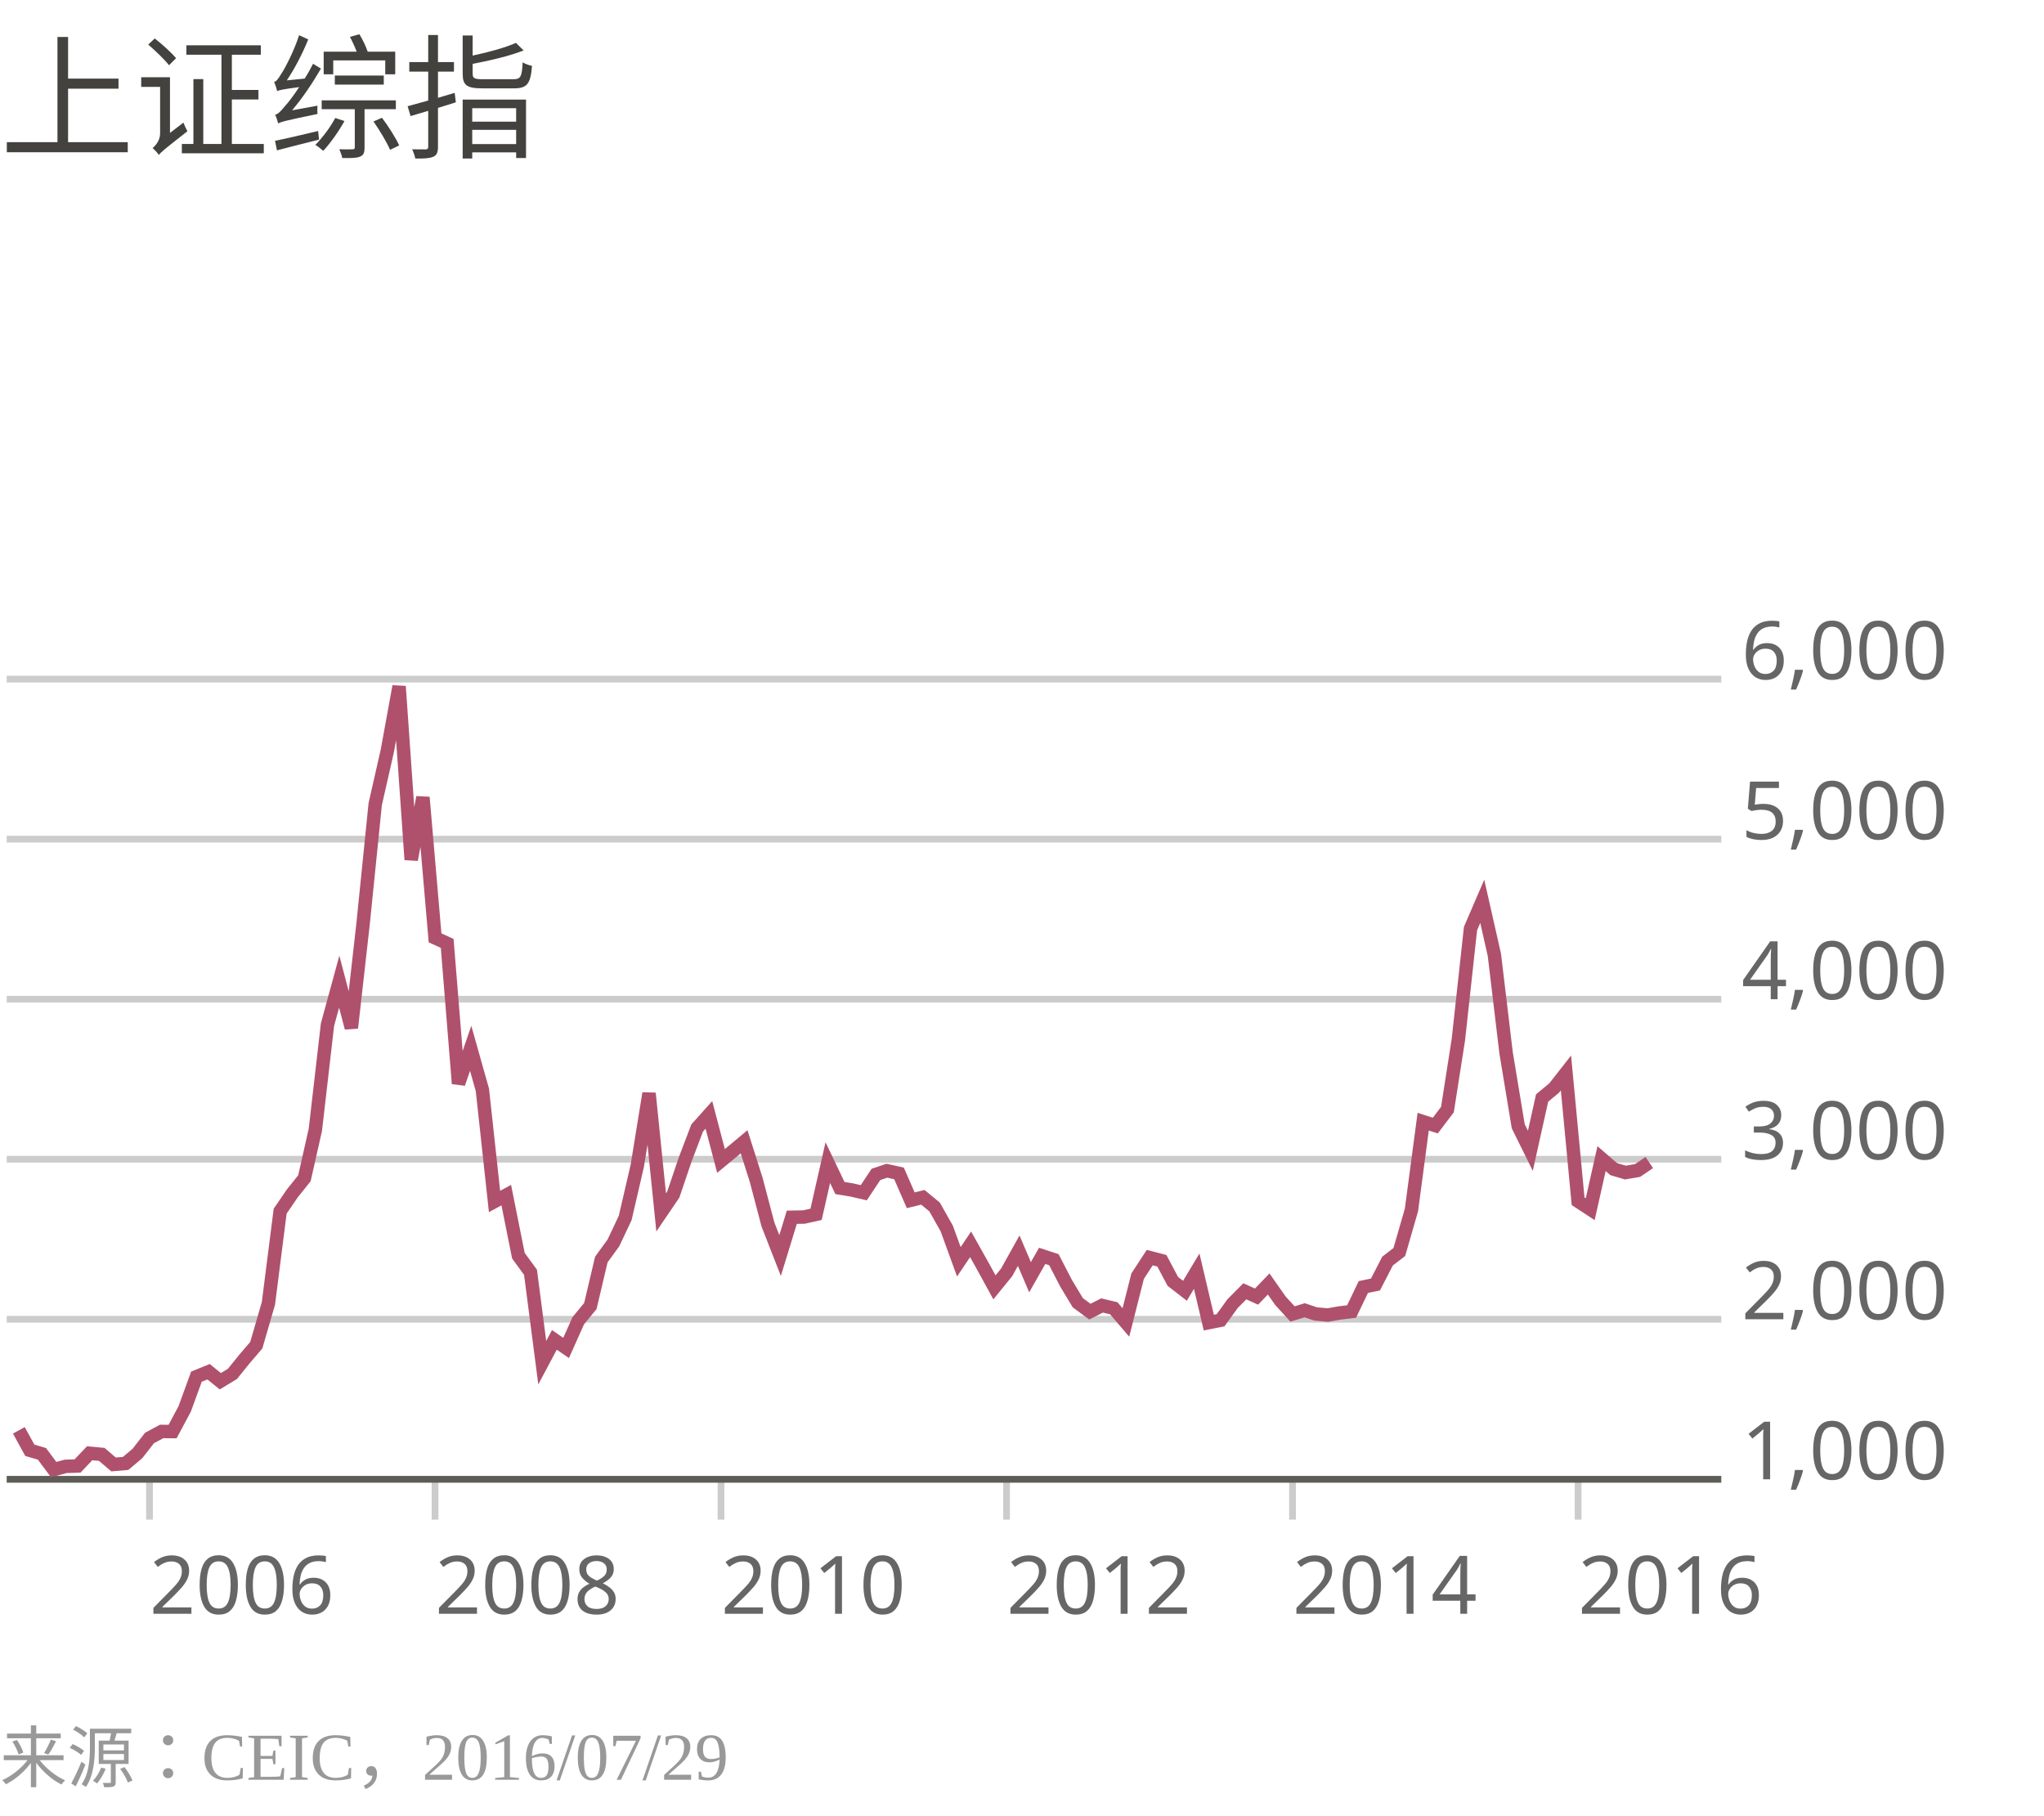
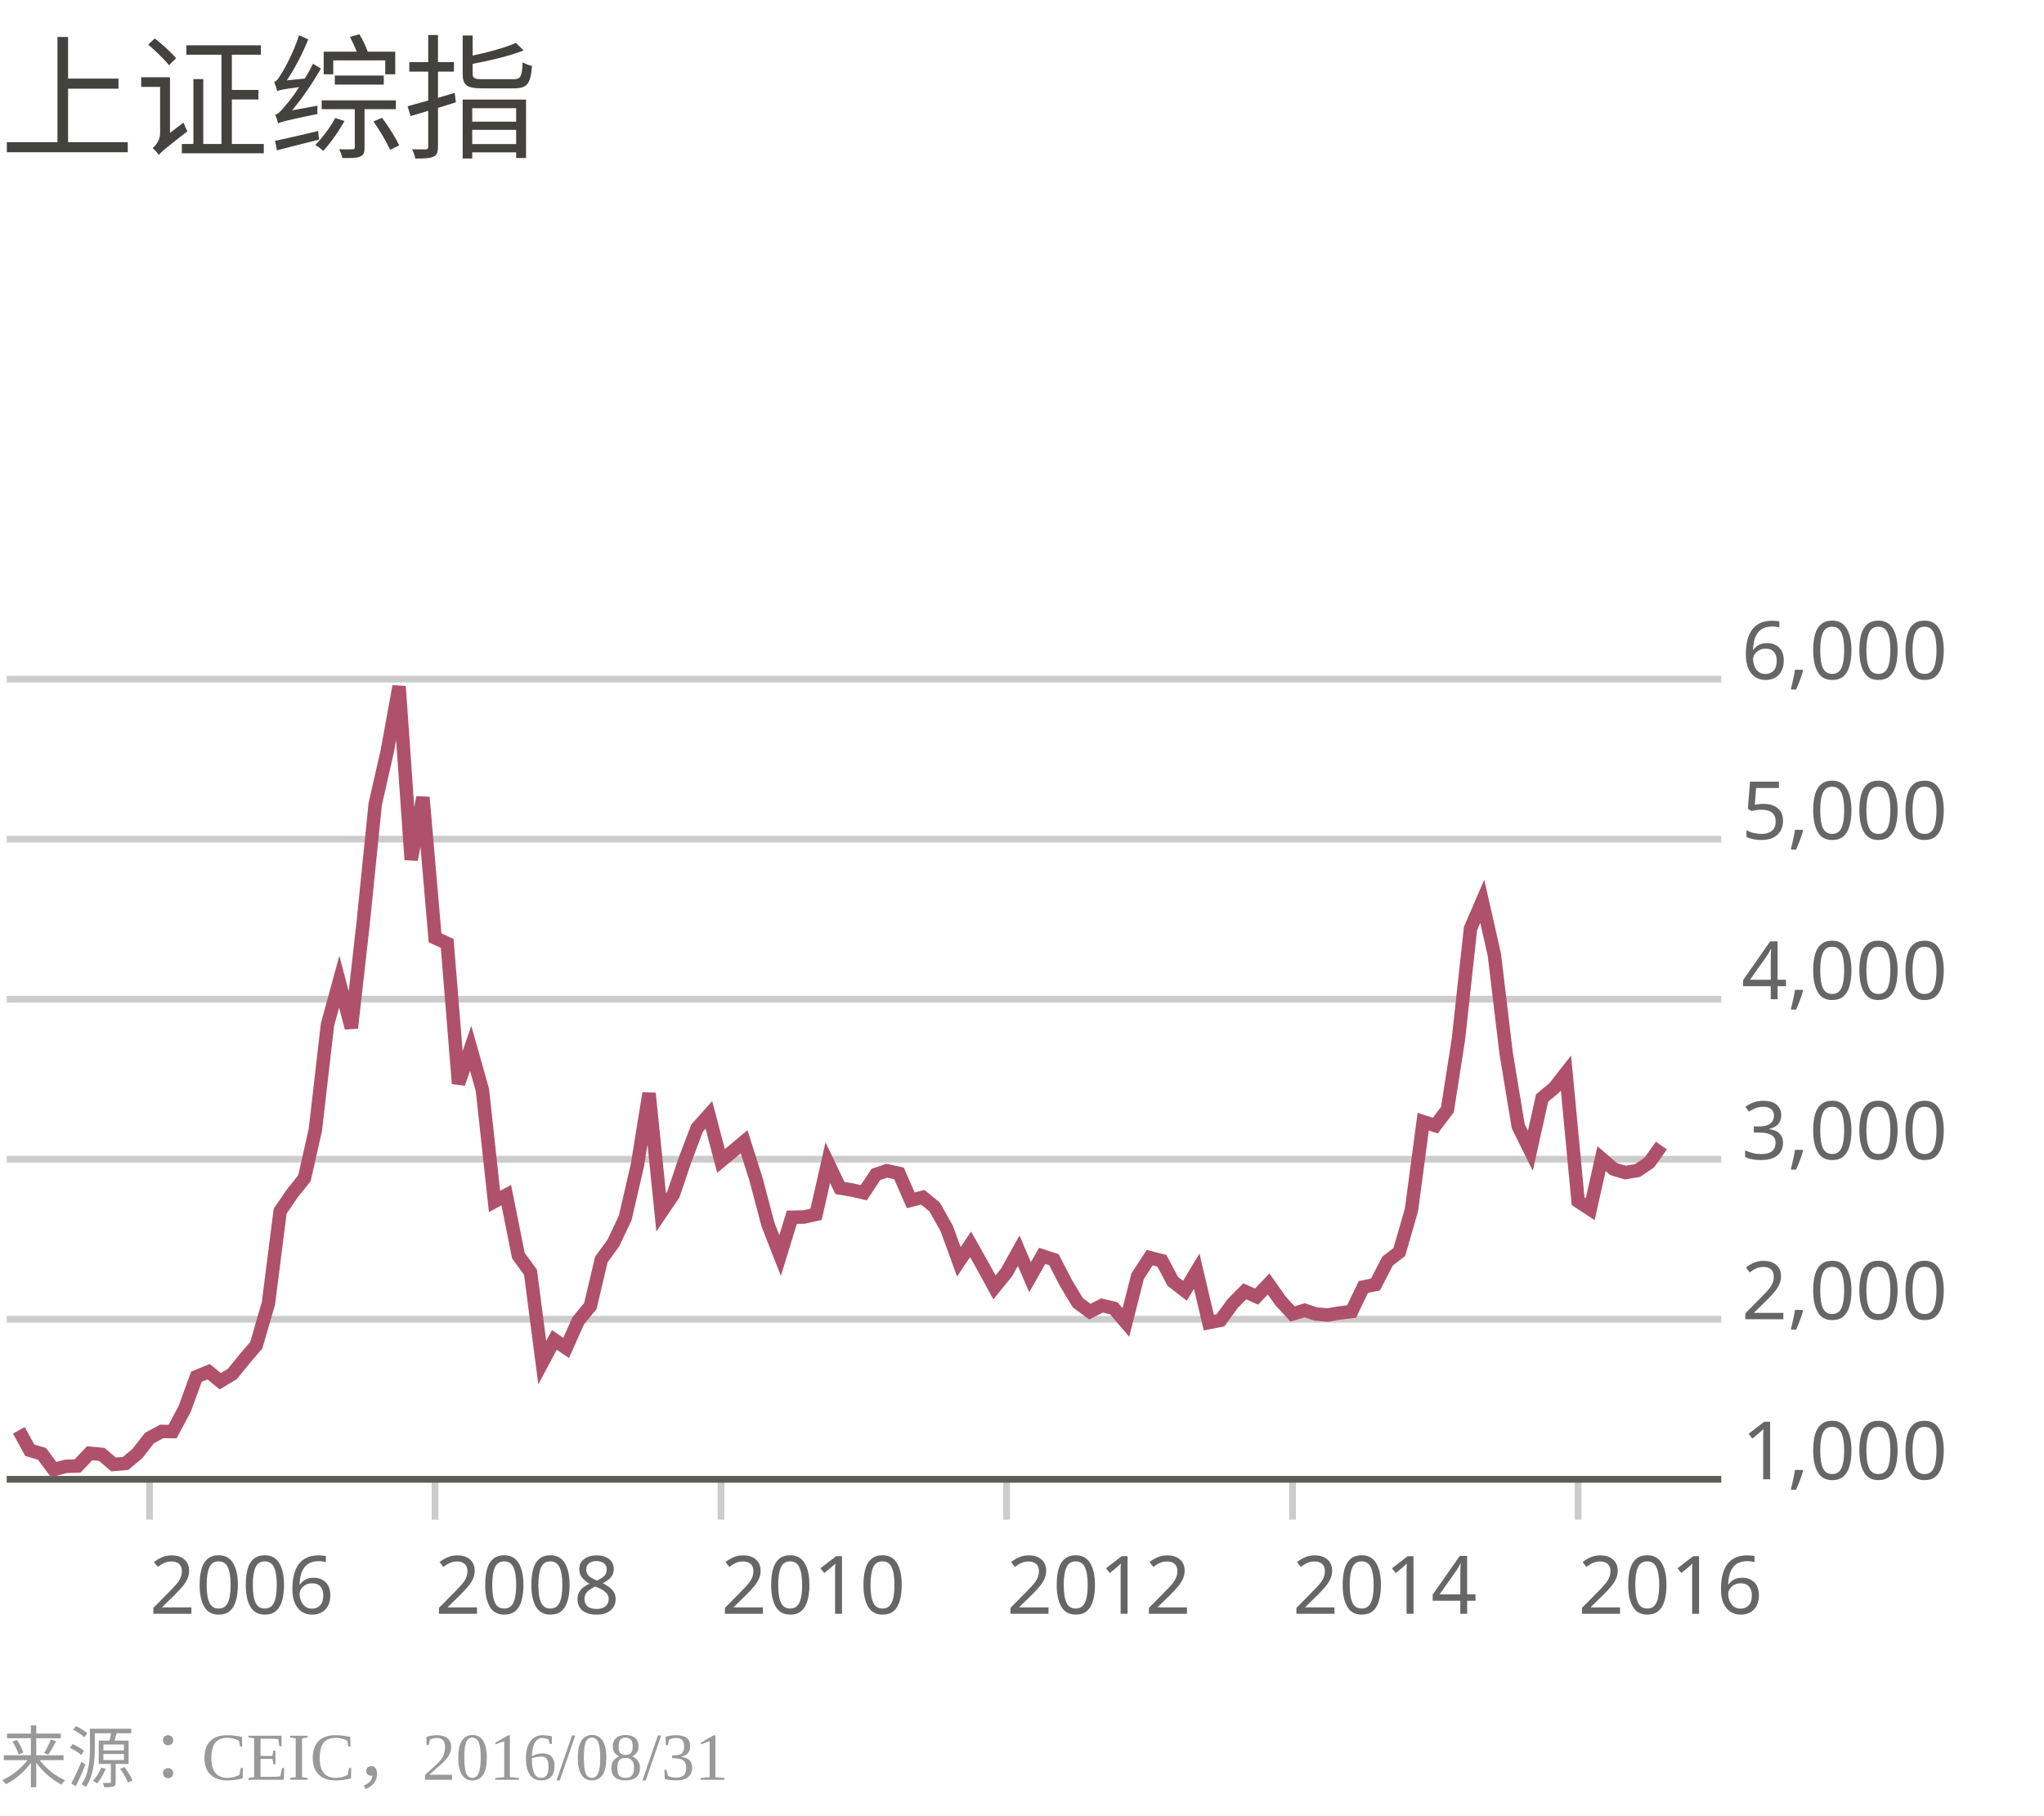
<svg xmlns="http://www.w3.org/2000/svg" viewBox="0 0 304 270">
  <text class="chart-title" fill="#43423e" font-size="20" y="22">上证综指</text>
  <text class="chart-subtitle" fill="#43423e" font-size="15" y="42" />
-   <text class="chart-source" font-size="10" fill-opacity="0.4" y="265">来源：CEIC，2016/07/29</text>
+   <text class="chart-source" font-size="10" fill-opacity="0.4" y="265">来源：CEIC，2016/08/31</text>
  <g transform="translate(1,100)">
    <g transform="translate(0,120)" class="x axis">
      <g class="tick" style="" transform="translate(21.23546,0)">
        <line y2="6" x2="0" fill="none" stroke="#000" stroke-opacity="0.2" />
        <text dy="0" style="" y="20" x="0" font-family="MetricWeb,sans-serif" fill-opacity="0.6" font-size="12" text-anchor="start">2006</text>
      </g>
      <g class="tick" style="" transform="translate(63.70637,0)">
        <line y2="6" x2="0" fill="none" stroke="#000" stroke-opacity="0.2" />
        <text dy="0" style="" y="20" x="0" font-family="MetricWeb,sans-serif" fill-opacity="0.6" font-size="12" text-anchor="start">2008</text>
      </g>
      <g class="tick" style="" transform="translate(106.2355,0)">
        <line y2="6" x2="0" fill="none" stroke="#000" stroke-opacity="0.2" />
        <text dy="0" style="" y="20" x="0" font-family="MetricWeb,sans-serif" fill-opacity="0.6" font-size="12" text-anchor="start">2010</text>
      </g>
      <g class="tick" style="" transform="translate(148.7064,0)">
        <line y2="6" x2="0" fill="none" stroke="#000" stroke-opacity="0.2" />
        <text dy="0" style="" y="20" x="0" font-family="MetricWeb,sans-serif" fill-opacity="0.6" font-size="12" text-anchor="start">2012</text>
      </g>
      <g class="tick" style="" transform="translate(191.2355,0)">
        <line y2="6" x2="0" fill="none" stroke="#000" stroke-opacity="0.2" />
        <text dy="0" style="" y="20" x="0" font-family="MetricWeb,sans-serif" fill-opacity="0.6" font-size="12" text-anchor="start">2014</text>
      </g>
      <g class="tick" style="" transform="translate(233.7064,0)">
        <line y2="6" x2="0" fill="none" stroke="#000" stroke-opacity="0.2" />
        <text dy="0" style="" y="20" x="0" font-family="MetricWeb,sans-serif" fill-opacity="0.6" font-size="12" text-anchor="start">2016</text>
      </g>
      <path class="domain" d="M0,0V0H255V0" fill="none" stroke="#74736c" />
    </g>
    <g transform="translate(255,0)" class="y axis">
      <g class="tick" style="" transform="translate(0,120)">
        <line x2="-255" y2="0" fill="none" stroke="#000" stroke-opacity="0.2" />
        <text dy="0" style="text-anchor: start;" x="3" y="0" font-family="MetricWeb,sans-serif" fill-opacity="0.6" font-size="12">1,000</text>
      </g>
      <g class="tick" style="" transform="translate(0,96.2)">
        <line x2="-255" y2="0" fill="none" stroke="#000" stroke-opacity="0.2" />
        <text dy="0" style="text-anchor: start;" x="3" y="0" font-family="MetricWeb,sans-serif" fill-opacity="0.6" font-size="12">2,000</text>
      </g>
      <g class="tick" style="" transform="translate(0,72.4)">
        <line x2="-255" y2="0" fill="none" stroke="#000" stroke-opacity="0.2" />
        <text dy="0" style="text-anchor: start;" x="3" y="0" font-family="MetricWeb,sans-serif" fill-opacity="0.6" font-size="12">3,000</text>
      </g>
      <g class="tick" style="" transform="translate(0,48.6)">
        <line x2="-255" y2="0" fill="none" stroke="#000" stroke-opacity="0.2" />
        <text dy="0" style="text-anchor: start;" x="3" y="0" font-family="MetricWeb,sans-serif" fill-opacity="0.6" font-size="12">4,000</text>
      </g>
      <g class="tick" style="" transform="translate(0,24.8)">
        <line x2="-255" y2="0" fill="none" stroke="#000" stroke-opacity="0.2" />
        <text dy="0" style="text-anchor: start;" x="3" y="0" font-family="MetricWeb,sans-serif" fill-opacity="0.6" font-size="12">5,000</text>
      </g>
      <g class="tick" style="" transform="translate(0,1)">
        <line x2="-255" y2="0" fill="none" stroke="#000" stroke-opacity="0.2" />
        <text dy="0" style="text-anchor: start;" x="3" y="0" font-family="MetricWeb,sans-serif" fill-opacity="0.6" font-size="12">6,000</text>
      </g>
      <path class="domain" d="M-255,1H0V120H-255" fill="none" stroke="#000" stroke-opacity="0" />
    </g>
    <g>
-       <path d="M1.804,112.717L3.433,115.686L5.236,116.212L6.982,118.554L8.785,118.074L10.53,118.024L12.334,116.125L14.138,116.296L15.883,117.791L17.687,117.638L19.432,116.167L21.235,113.858L23.039,112.883L24.668,112.9L26.472,109.523L28.217,104.737L30.021,104.001L31.766,105.417L33.569,104.324L35.373,102.092L37.118,100.056L38.922,93.837L40.667,80.124L42.471,77.485L44.274,75.231L45.903,68.021L47.707,52.378L49.452,45.99L51.256,52.867L53.001,37.389L54.805,19.592L56.608,11.655L58.354,2.076L60.157,27.852L61.903,18.575L63.706,39.475L65.51,40.305L67.197,61.15L69.001,55.904L70.746,62.086L72.55,78.681L74.295,77.738L76.099,86.743L77.902,89.208L79.648,102.655L81.451,99.266L83.196,100.465L85,96.422L86.804,94.228L88.433,87.318L90.236,84.834L91.982,81.136L93.785,73.367L95.53,62.593L97.334,80.308L99.138,77.65L100.883,72.499L102.687,67.752L104.432,65.804L106.235,72.655L108.039,71.164L109.668,69.803L111.472,75.479L113.217,82.107L115.021,86.719L116.766,81.028L118.569,80.997L120.373,80.595L122.118,72.904L123.922,76.68L125.667,76.968L127.471,77.382L129.274,74.66L130.903,74.111L132.707,74.506L134.452,78.505L136.256,78.062L138.001,79.499L139.805,82.697L141.608,87.651L143.354,85.056L145.157,88.265L146.903,91.454L148.706,89.236L150.51,86.002L152.197,89.946L154.001,86.768L155.746,87.341L157.55,90.835L159.295,93.734L161.099,95.069L162.902,94.149L164.648,94.561L166.451,96.673L168.196,89.795L170,87.027L171.804,87.499L173.433,90.568L175.236,91.966L176.982,89.046L178.785,96.695L180.53,96.348L182.334,93.859L184.138,92.043L185.883,92.83L187.687,90.952L189.432,93.44L191.235,95.413L193.039,94.86L194.668,95.407L196.472,95.573L198.217,95.267L200.021,95.05L201.766,91.403L203.569,91.031L205.373,87.54L207.118,86.2L208.922,79.948L210.667,66.815L212.471,67.393L214.274,65.015L215.903,54.6L217.707,38.089L219.452,34.041L221.256,42.002L223.001,56.603L224.805,67.497L226.608,71.144L228.354,63.295L230.157,61.799L231.903,59.568L233.706,78.645L235.51,79.826L237.197,72.307L239.001,73.868L240.746,74.384L242.55,74.075L244.295,72.892" stroke-width="2" fill="none" stroke="#af516c" />
+       <path d="M1.804,112.717L3.433,115.686L5.236,116.212L6.982,118.554L8.785,118.074L10.53,118.024L12.334,116.125L14.138,116.296L15.883,117.791L17.687,117.638L19.432,116.167L21.235,113.858L23.039,112.883L24.668,112.9L26.472,109.523L28.217,104.737L30.021,104.001L31.766,105.417L33.569,104.324L35.373,102.092L37.118,100.056L38.922,93.837L40.667,80.124L42.471,77.485L44.274,75.231L45.903,68.021L47.707,52.378L49.452,45.99L51.256,52.867L53.001,37.389L54.805,19.592L56.608,11.655L58.354,2.076L60.157,27.852L61.903,18.575L63.706,39.475L65.51,40.305L67.197,61.15L69.001,55.904L70.746,62.086L72.55,78.681L74.295,77.738L76.099,86.743L77.902,89.208L79.648,102.655L81.451,99.266L83.196,100.465L85,96.422L86.804,94.228L88.433,87.318L90.236,84.834L91.982,81.136L93.785,73.367L95.53,62.593L97.334,80.308L99.138,77.65L100.883,72.499L102.687,67.752L104.432,65.804L106.235,72.655L108.039,71.164L109.668,69.803L111.472,75.479L113.217,82.107L115.021,86.719L116.766,81.028L118.569,80.997L120.373,80.595L122.118,72.904L123.922,76.68L125.667,76.968L127.471,77.382L129.274,74.66L130.903,74.111L132.707,74.506L134.452,78.505L136.256,78.062L138.001,79.499L139.805,82.697L141.608,87.651L143.354,85.056L145.157,88.265L146.903,91.454L148.706,89.236L150.51,86.002L152.197,89.946L154.001,86.768L155.746,87.341L157.55,90.835L159.295,93.734L161.099,95.069L162.902,94.149L164.648,94.561L166.451,96.673L168.196,89.795L170,87.027L171.804,87.499L173.433,90.568L175.236,91.966L176.982,89.046L178.785,96.695L180.53,96.348L182.334,93.859L184.138,92.043L185.883,92.83L187.687,90.952L189.432,93.44L191.235,95.413L193.039,94.86L194.668,95.407L196.472,95.573L198.217,95.267L200.021,95.05L201.766,91.403L203.569,91.031L205.373,87.54L207.118,86.2L208.922,79.948L210.667,66.815L212.471,67.393L214.274,65.015L215.903,54.6L217.707,38.089L219.452,34.041L221.256,42.002L223.001,56.603L224.805,67.497L226.608,71.144L228.354,63.295L230.157,61.799L231.903,59.568L233.706,78.645L235.51,79.826L237.197,72.307L239.001,73.868L240.746,74.384L242.55,74.075L244.295,72.892L246.099,70.365" stroke-width="2" fill="none" stroke="#af516c" />
    </g>
  </g>
</svg>
